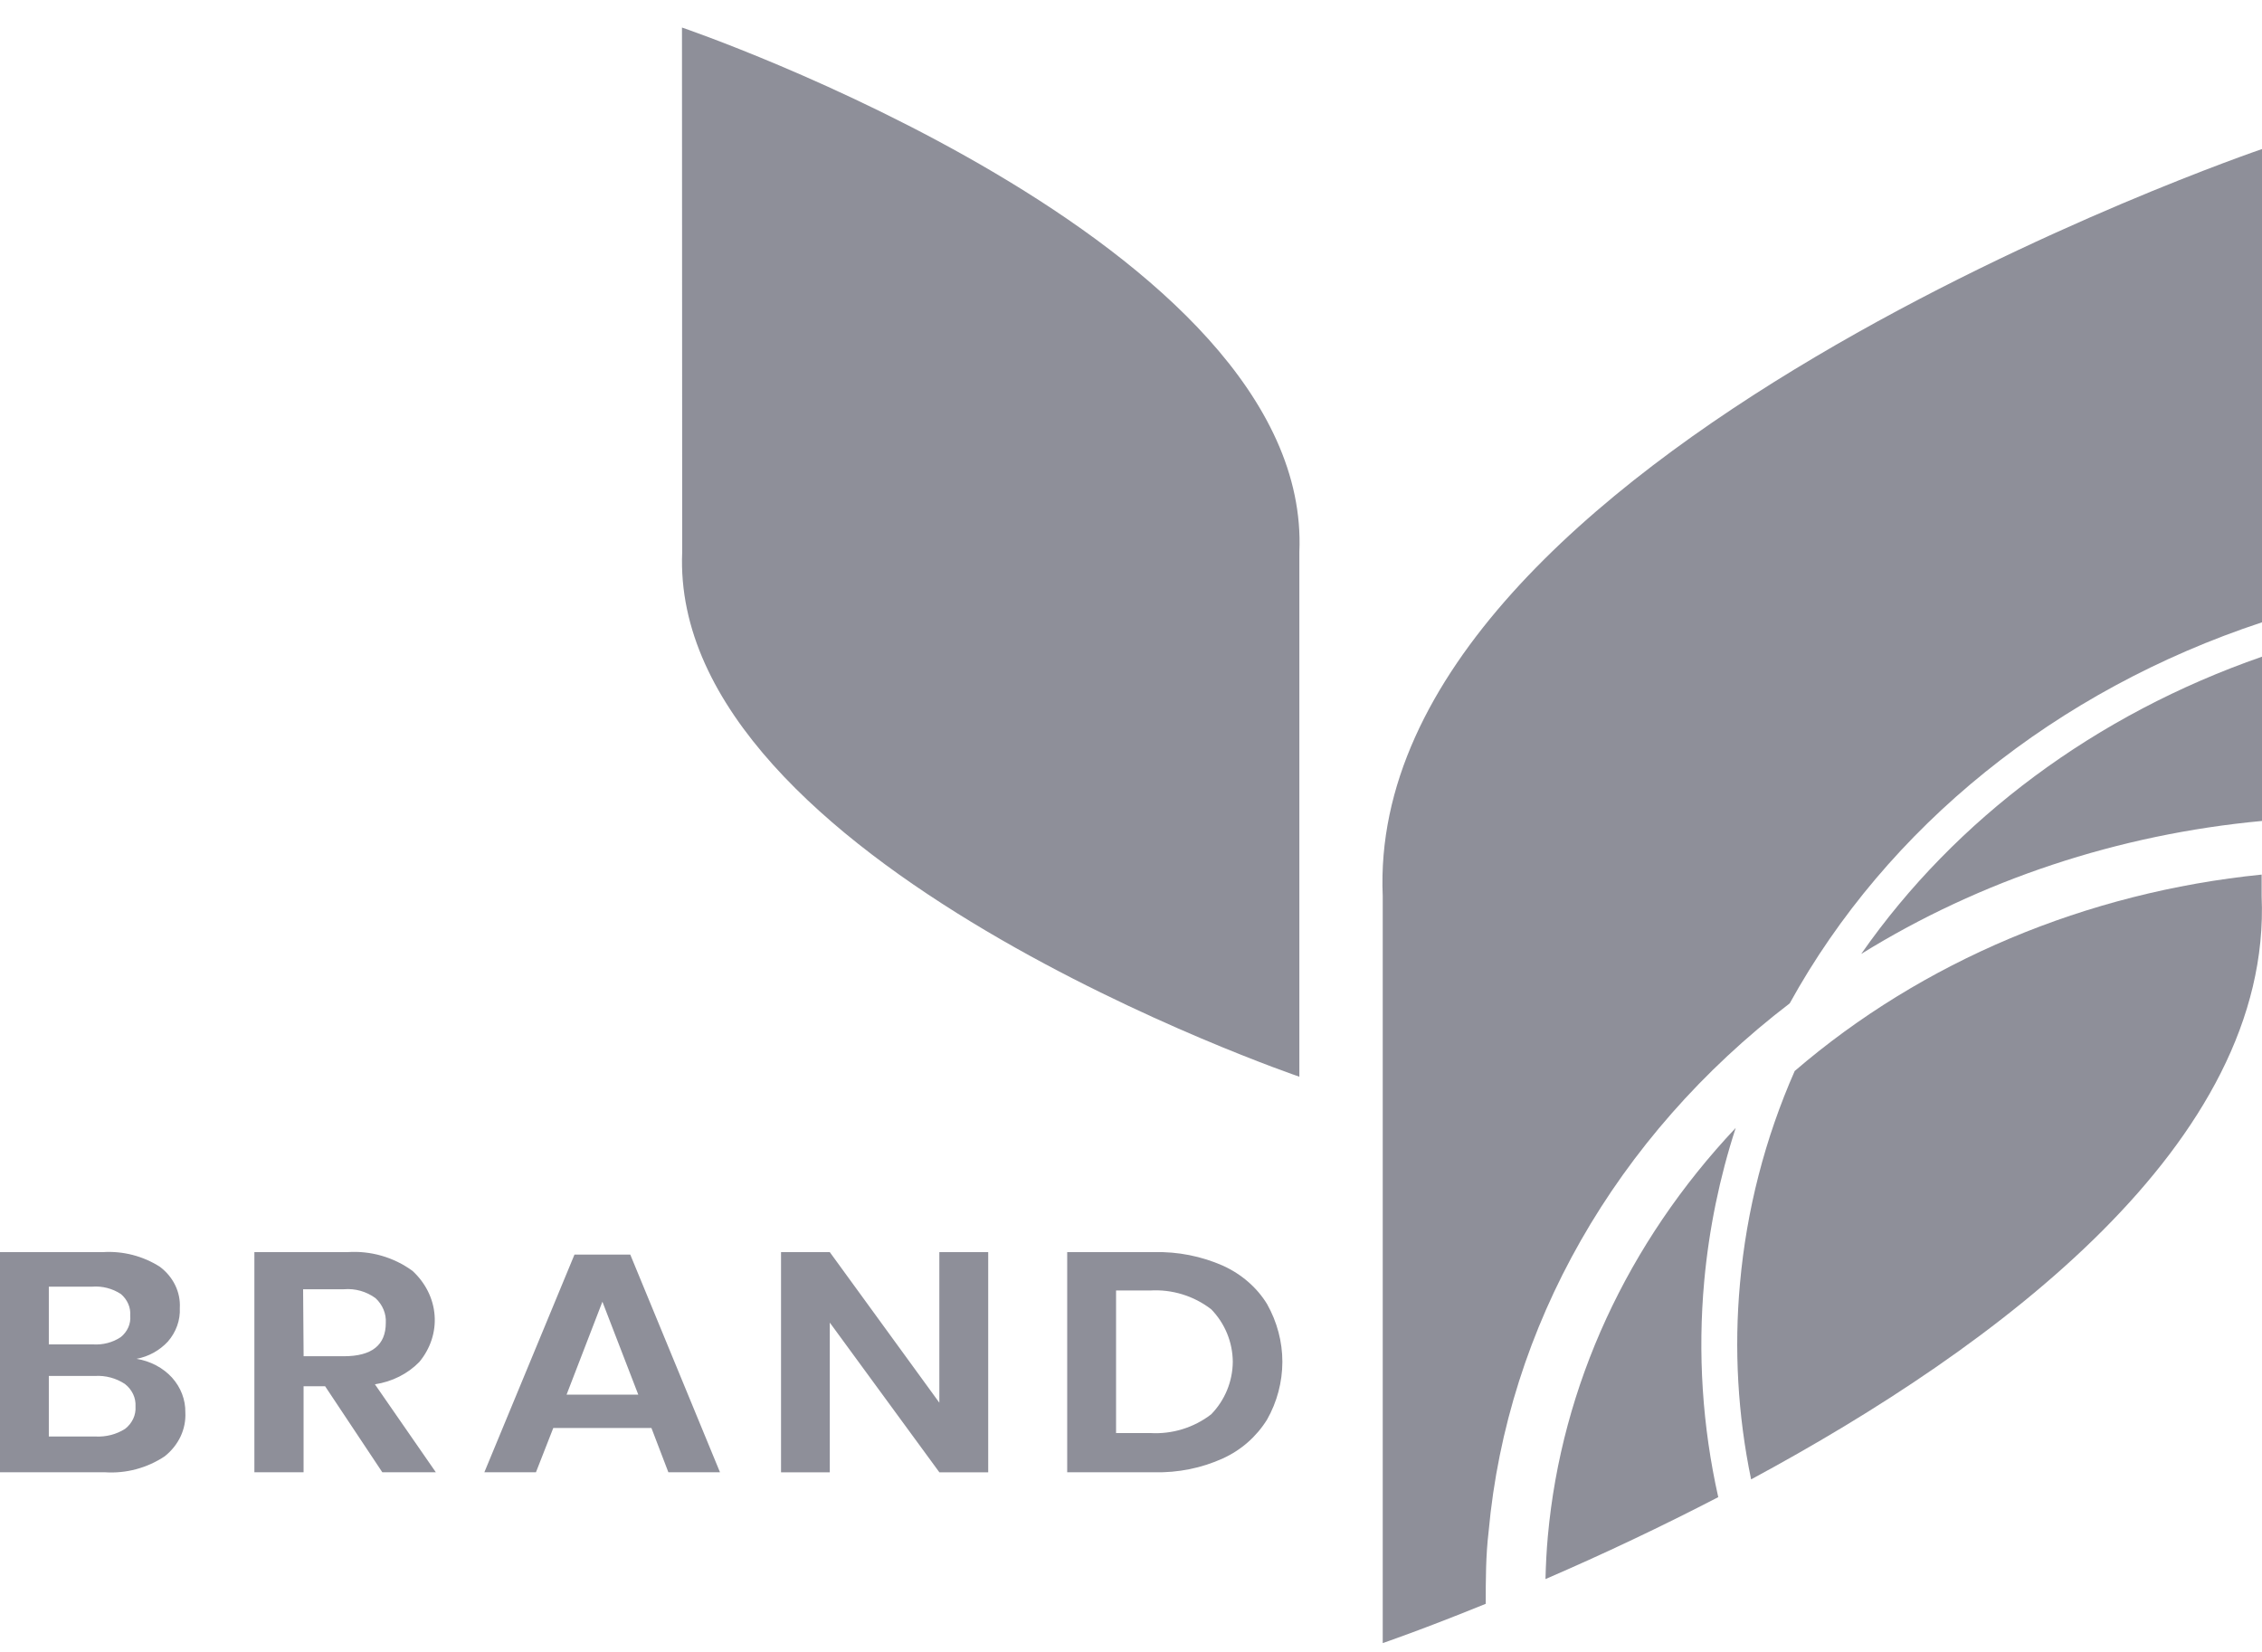
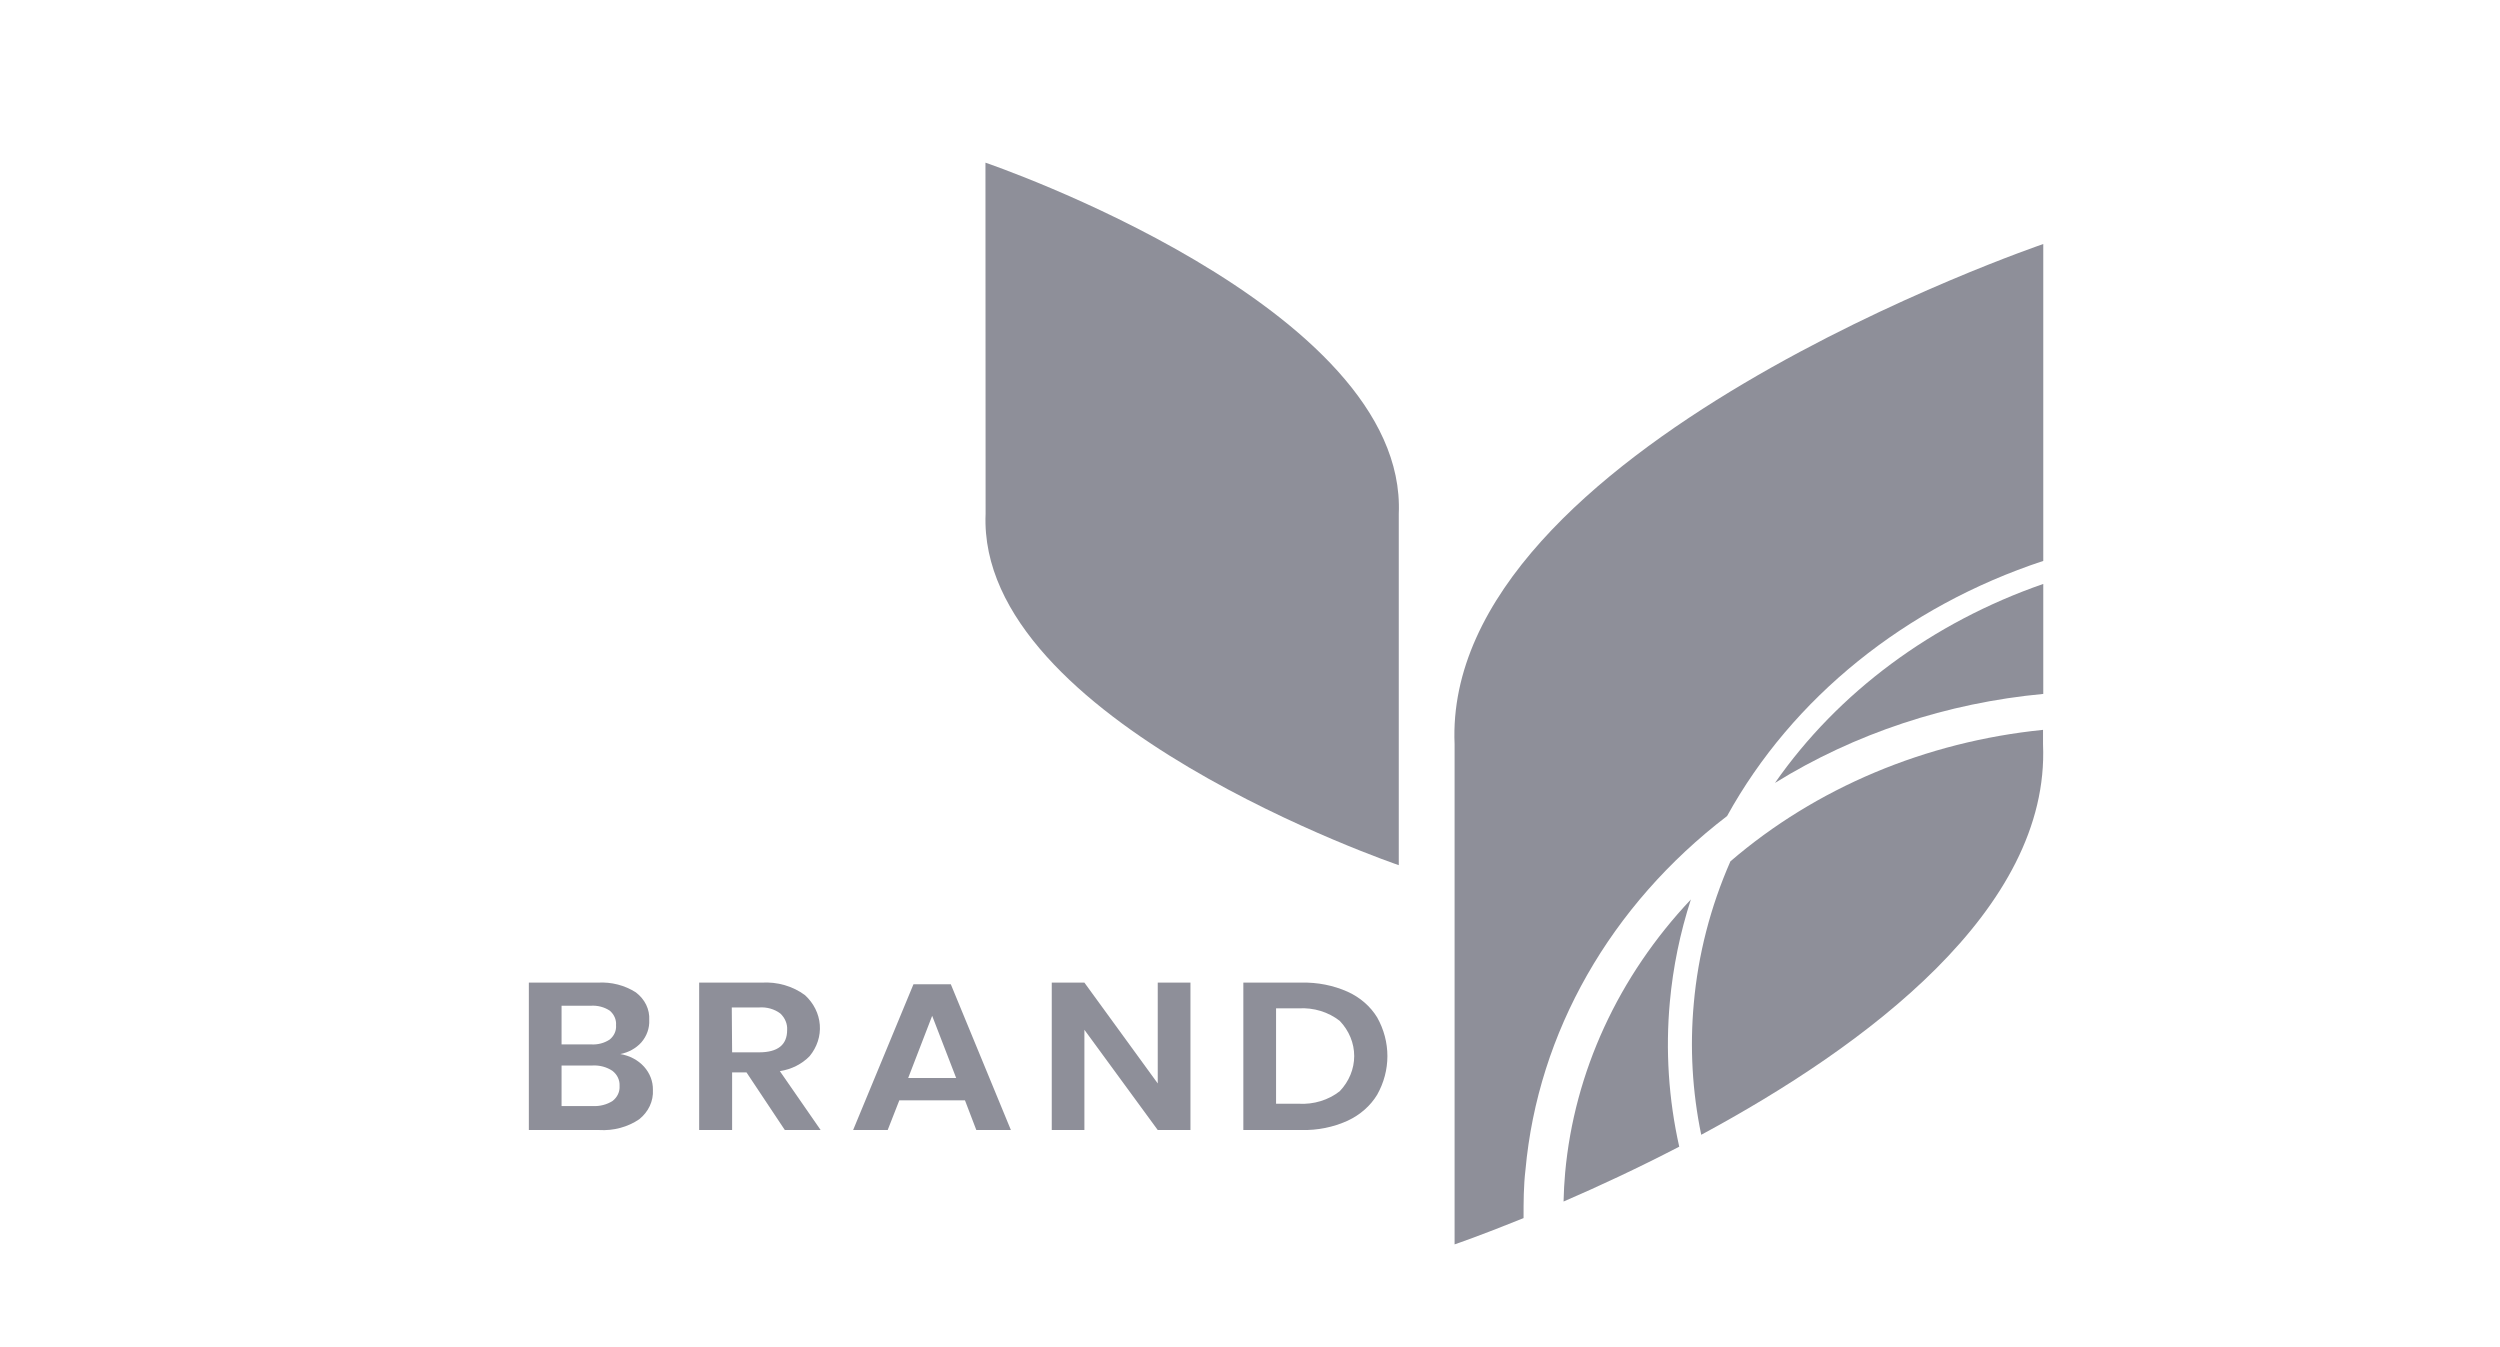
- <svg xmlns="http://www.w3.org/2000/svg" width="63" height="46" fill="none">
-   <path fill="#8E8F99" d="M4.792 38.373c.245.274.376.616.37.968.012.229-.033.458-.132.67-.1.211-.25.4-.441.552a2.68 2.68 0 0 1-1.664.446H0v-6.132h2.865a2.646 2.646 0 0 1 1.587.407c.185.14.332.316.428.515.097.2.14.416.128.633.017.338-.101.67-.333.937a1.59 1.59 0 0 1-.871.48c.388.064.738.25.988.524Zm-3.431-.926h1.225c.278.019.554-.053.778-.203a.732.732 0 0 0 .21-.272.662.662 0 0 0 .053-.328.684.684 0 0 0-.055-.325.753.753 0 0 0-.204-.274 1.28 1.28 0 0 0-.802-.206H1.36v1.608ZM3.484 39.8a.77.77 0 0 0 .226-.281.694.694 0 0 0 .064-.342.705.705 0 0 0-.067-.346.782.782 0 0 0-.23-.283 1.366 1.366 0 0 0-.831-.222H1.36v1.687h1.301c.293.015.583-.06.822-.213ZM10.649 41.01l-1.594-2.397h-.6v2.396h-1.37v-6.132H9.68a2.752 2.752 0 0 1 1.807.521c.363.333.582.772.617 1.237.036.465-.115.926-.424 1.3-.32.33-.757.551-1.238.624l1.697 2.45h-1.49Zm-2.193-3.233h1.121c.779 0 1.168-.31 1.168-.929a.831.831 0 0 0-.063-.371.908.908 0 0 0-.223-.318 1.307 1.307 0 0 0-.882-.248H8.442l.014 1.866ZM18.143 39.775H15.41l-.483 1.234H13.49L16 34.946h1.554l2.499 6.063h-1.438l-.472-1.234Zm-.366-.928-.999-2.589-.998 2.588h1.997ZM27.523 41.01h-1.36l-3.052-4.17v4.17h-1.358v-6.133h1.358l3.051 4.194v-4.194h1.361v6.132ZM35.29 39.541a2.82 2.82 0 0 1-1.231 1.082c-.592.27-1.25.402-1.913.386h-2.423v-6.132h2.423a4.472 4.472 0 0 1 1.913.377c.521.237.95.61 1.231 1.07.28.499.426 1.05.426 1.609a3.28 3.28 0 0 1-.426 1.608Zm-1.557-.146a2.12 2.12 0 0 0 .602-1.464 2.12 2.12 0 0 0-.602-1.463 2.536 2.536 0 0 0-1.704-.522h-.945v3.97h.945a2.536 2.536 0 0 0 1.704-.521ZM18.994.767s17.567 5.97 17.195 14.61v14.614S18.635 24.017 19 15.377L18.994.767ZM51.839 26.57c3.318-2.056 7.155-3.33 11.161-3.703v-4.575c-4.616 1.601-8.531 4.505-11.161 8.277Z" />
-   <path fill="#8E8F99" d="M49.846 27.948C52.56 23.025 57.269 19.227 63 17.334V4.152s-25.018 8.505-24.489 20.809v20.806s1.115-.38 2.869-1.094c0-.665 0-1.336.08-2.01.518-5.712 3.534-11.005 8.386-14.715Z" />
-   <path fill="#8E8F99" d="M47.466 35.677a19.57 19.57 0 0 1 .876-4.26c-3.021 3.204-4.851 7.18-5.232 11.369-.036.395-.056.79-.066 1.198a75.86 75.86 0 0 0 4.812-2.282 19.43 19.43 0 0 1-.39-6.025ZM48.461 35.752a18.567 18.567 0 0 0 .31 5.455c6.835-3.682 14.515-9.37 14.219-16.246v-.6c-4.883.493-9.452 2.415-13.005 5.471a18.817 18.817 0 0 0-1.524 5.92Z" />
+ <svg xmlns="http://www.w3.org/2000/svg" width="104" height="56" viewBox="0 0 104 56" fill="none">
+   <path d="M26.792 44.373C27.037 44.647 27.168 44.989 27.161 45.341C27.174 45.57 27.129 45.799 27.03 46.011C26.931 46.222 26.78 46.411 26.589 46.563C26.112 46.887 25.521 47.046 24.925 47.009H22V40.877H24.865C25.431 40.843 25.992 40.987 26.453 41.284C26.637 41.424 26.784 41.6 26.881 41.799C26.977 41.998 27.021 42.215 27.008 42.432C27.025 42.77 26.907 43.103 26.675 43.369C26.453 43.613 26.146 43.782 25.804 43.849C26.192 43.913 26.542 44.098 26.792 44.373ZM23.361 43.447H24.586C24.864 43.466 25.14 43.394 25.364 43.244C25.456 43.169 25.528 43.075 25.573 42.972C25.619 42.868 25.637 42.756 25.627 42.645C25.636 42.533 25.617 42.422 25.572 42.319C25.527 42.215 25.457 42.122 25.368 42.045C25.137 41.891 24.852 41.818 24.566 41.839H23.361V43.447ZM25.484 45.799C25.582 45.722 25.66 45.626 25.71 45.518C25.76 45.41 25.782 45.293 25.774 45.176C25.781 45.058 25.758 44.939 25.707 44.83C25.656 44.721 25.577 44.624 25.477 44.547C25.238 44.387 24.943 44.308 24.645 44.325H23.361V46.012H24.662C24.955 46.027 25.245 45.952 25.484 45.799Z" fill="#8E8F99" />
+   <path d="M32.649 47.009L31.055 44.613H30.456V47.009H29.085V40.877H31.68C32.335 40.836 32.981 41.022 33.487 41.398C33.85 41.731 34.069 42.17 34.104 42.635C34.14 43.1 33.989 43.561 33.68 43.936C33.36 44.266 32.923 44.486 32.442 44.559L34.139 47.009H32.649ZM30.456 43.777H31.577C32.356 43.777 32.745 43.467 32.745 42.848C32.753 42.722 32.732 42.595 32.682 42.477C32.633 42.358 32.557 42.25 32.459 42.159C32.213 41.975 31.896 41.886 31.577 41.91H30.442L30.456 43.777Z" fill="#8E8F99" />
+   <path d="M40.143 45.775H37.411L36.928 47.009H35.49L38 40.946H39.554L42.053 47.009H40.615L40.143 45.775ZM39.777 44.846L38.778 42.258L37.78 44.846H39.777Z" fill="#8E8F99" />
+   <path d="M49.523 47.009H48.162L45.111 42.839V47.009H43.753V40.877H45.111L48.162 45.071V40.877H49.523V47.009Z" fill="#8E8F99" />
+   <path d="M57.29 45.541C57.009 46.005 56.58 46.381 56.059 46.623C55.467 46.892 54.809 47.025 54.146 47.009H51.723V40.877H54.146C54.808 40.861 55.465 40.991 56.059 41.255C56.58 41.491 57.009 41.864 57.29 42.324C57.57 42.823 57.716 43.374 57.716 43.933C57.716 44.492 57.57 45.043 57.29 45.541ZM55.733 45.395C56.121 44.987 56.335 44.468 56.335 43.931C56.335 43.394 56.121 42.875 55.733 42.468C55.263 42.099 54.651 41.911 54.029 41.947H53.084V45.916H54.029C54.651 45.951 55.263 45.764 55.733 45.395Z" fill="#8E8F99" />
+   <path d="M40.995 6.767C40.995 6.767 58.561 12.737 58.189 21.377V35.991C58.189 35.991 40.635 30.017 41.001 21.377L40.995 6.767Z" fill="#8E8F99" />
+   <path d="M73.839 32.569C77.156 30.514 80.994 29.241 85 28.867V24.292C80.384 25.893 76.469 28.797 73.839 32.569Z" fill="#8E8F99" />
+   <path d="M71.846 33.948C74.561 29.025 79.269 25.227 85 23.334V10.152C85 10.152 59.982 18.657 60.511 30.961V51.767C60.511 51.767 61.626 51.386 63.38 50.673C63.38 50.008 63.38 49.337 63.46 48.663C63.978 42.951 66.994 37.658 71.846 33.948Z" fill="#8E8F99" />
+   <path d="M69.466 41.677C69.598 40.234 69.891 38.807 70.341 37.417C67.32 40.621 65.491 44.597 65.11 48.786C65.074 49.181 65.054 49.577 65.044 49.984C66.465 49.37 68.119 48.603 69.856 47.702C69.412 45.72 69.281 43.692 69.466 41.677Z" fill="#8E8F99" />
+   <path d="M70.461 41.752C70.295 43.575 70.399 45.409 70.771 47.207C77.606 43.525 85.286 37.836 84.99 30.961V30.362C80.107 30.854 75.538 32.776 71.985 35.832C71.154 37.726 70.64 39.721 70.461 41.752Z" fill="#8E8F99" />
</svg>
